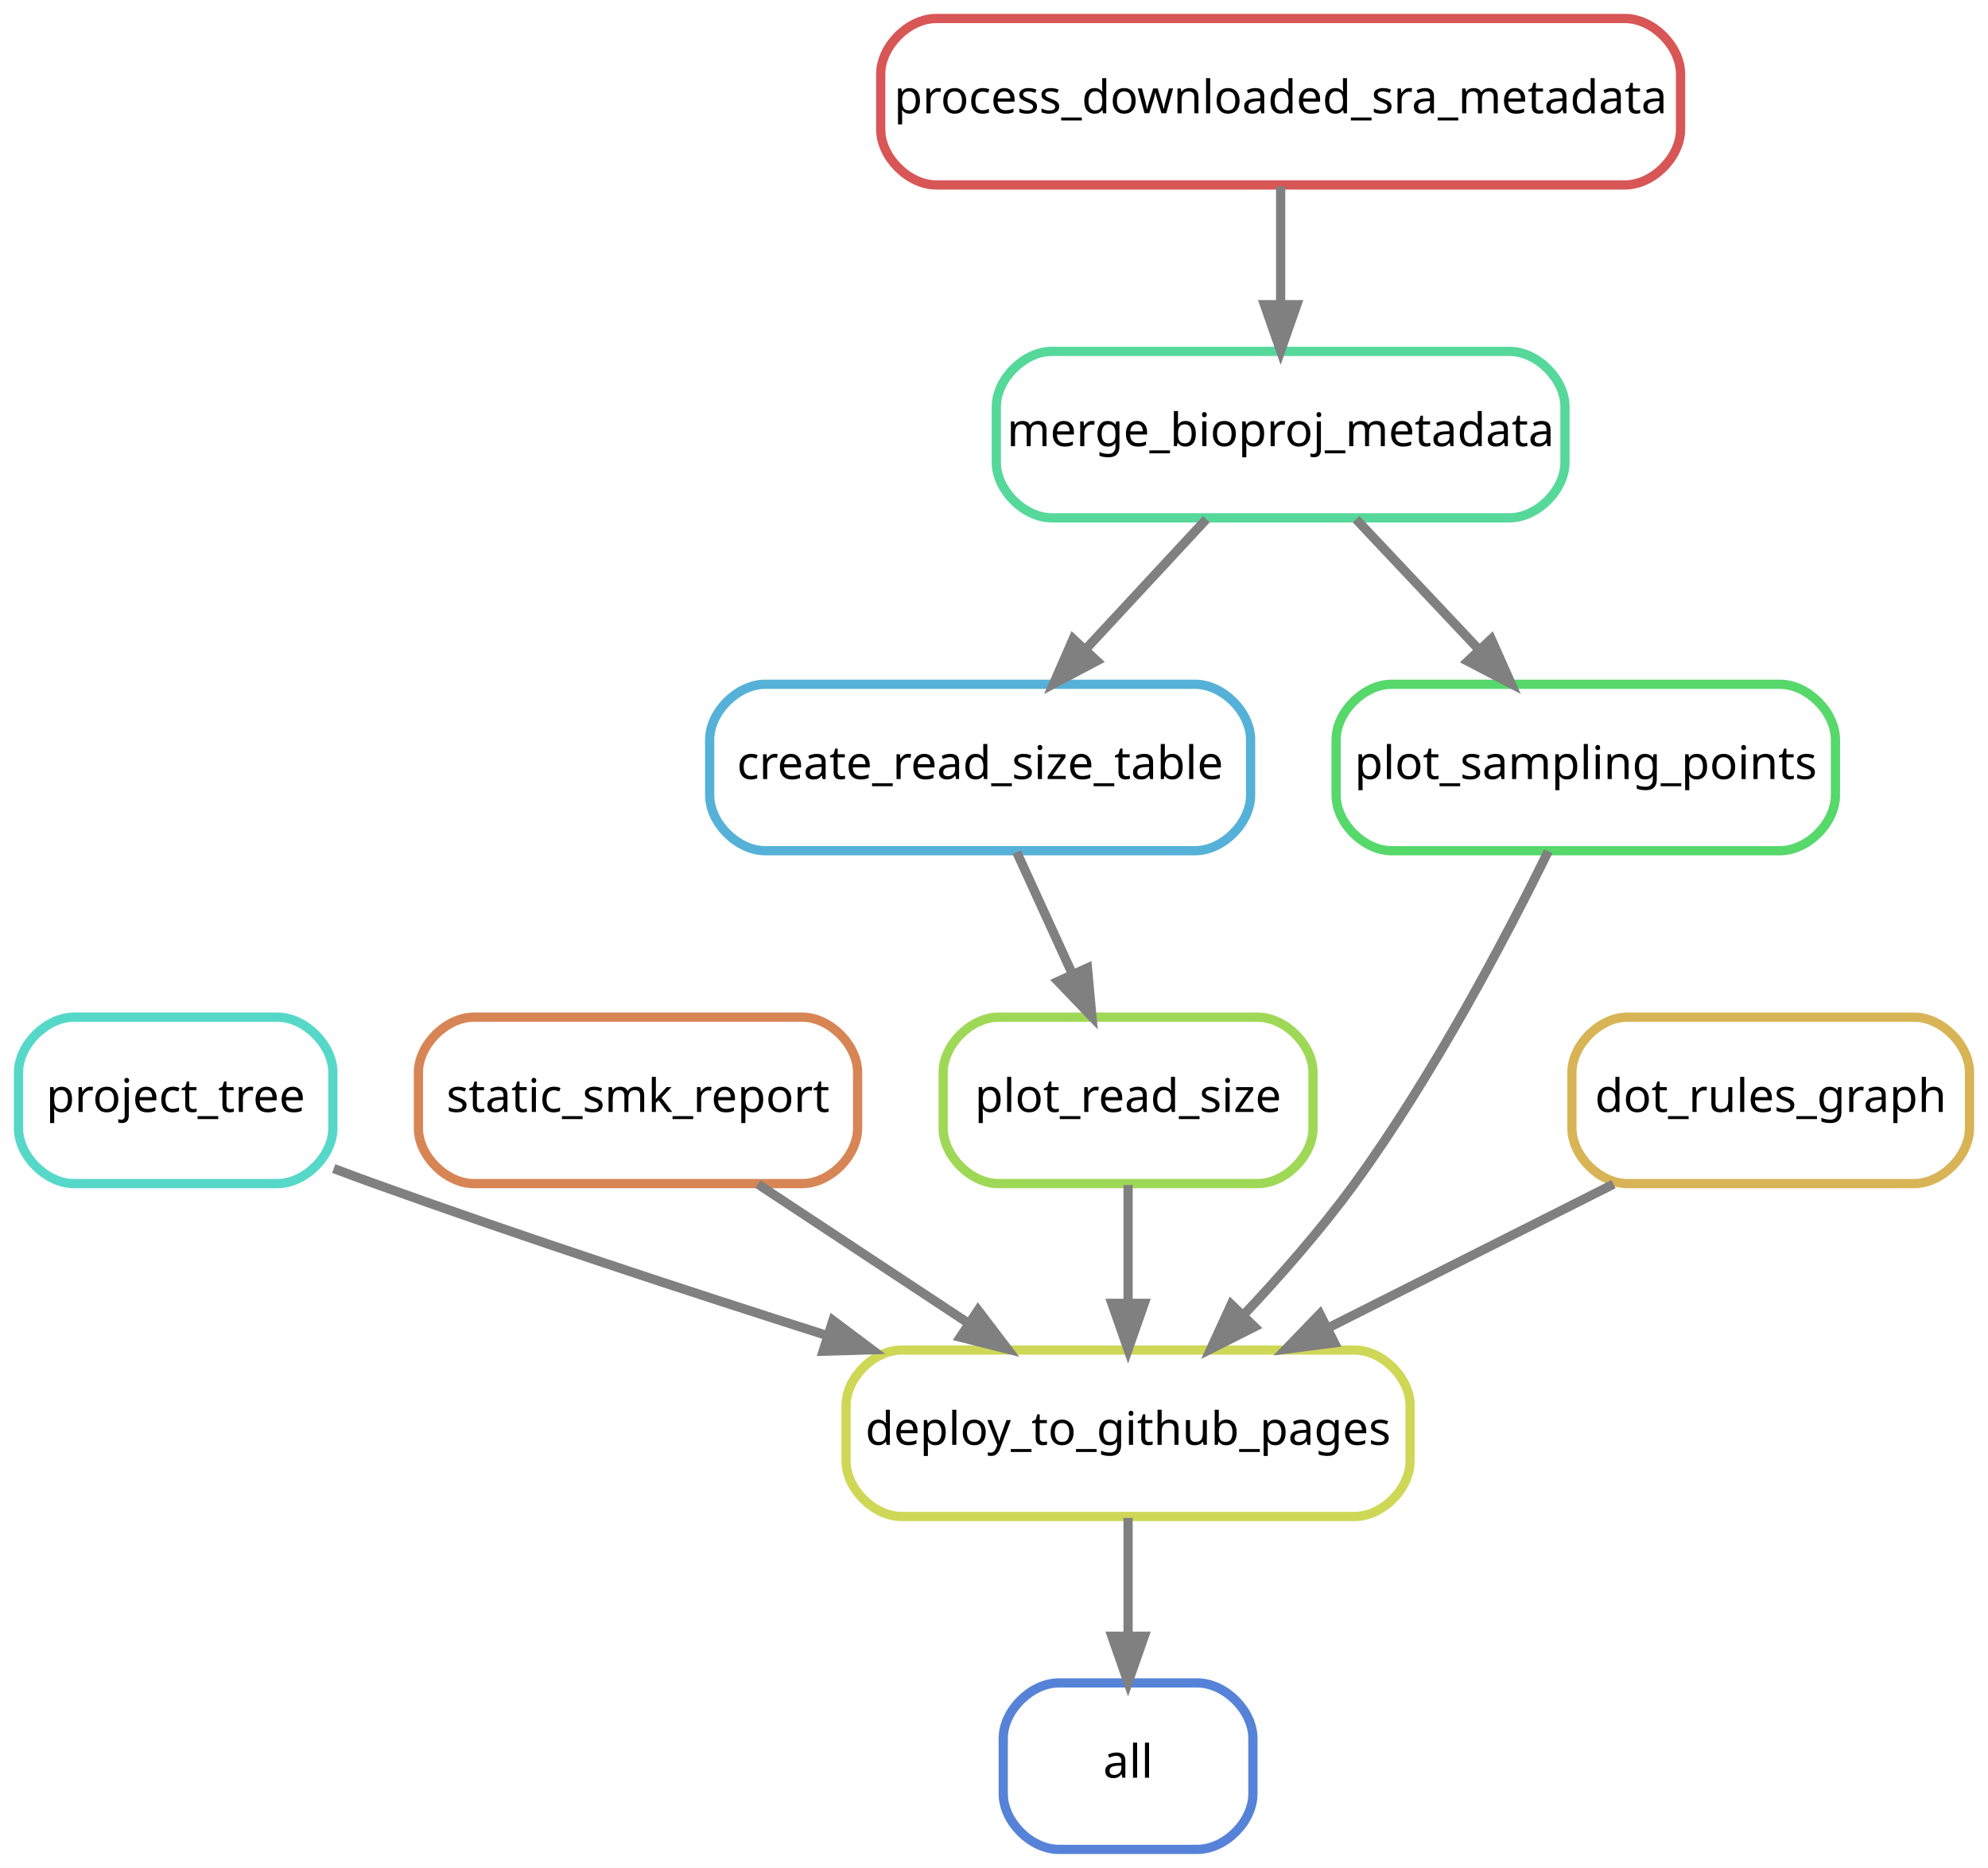
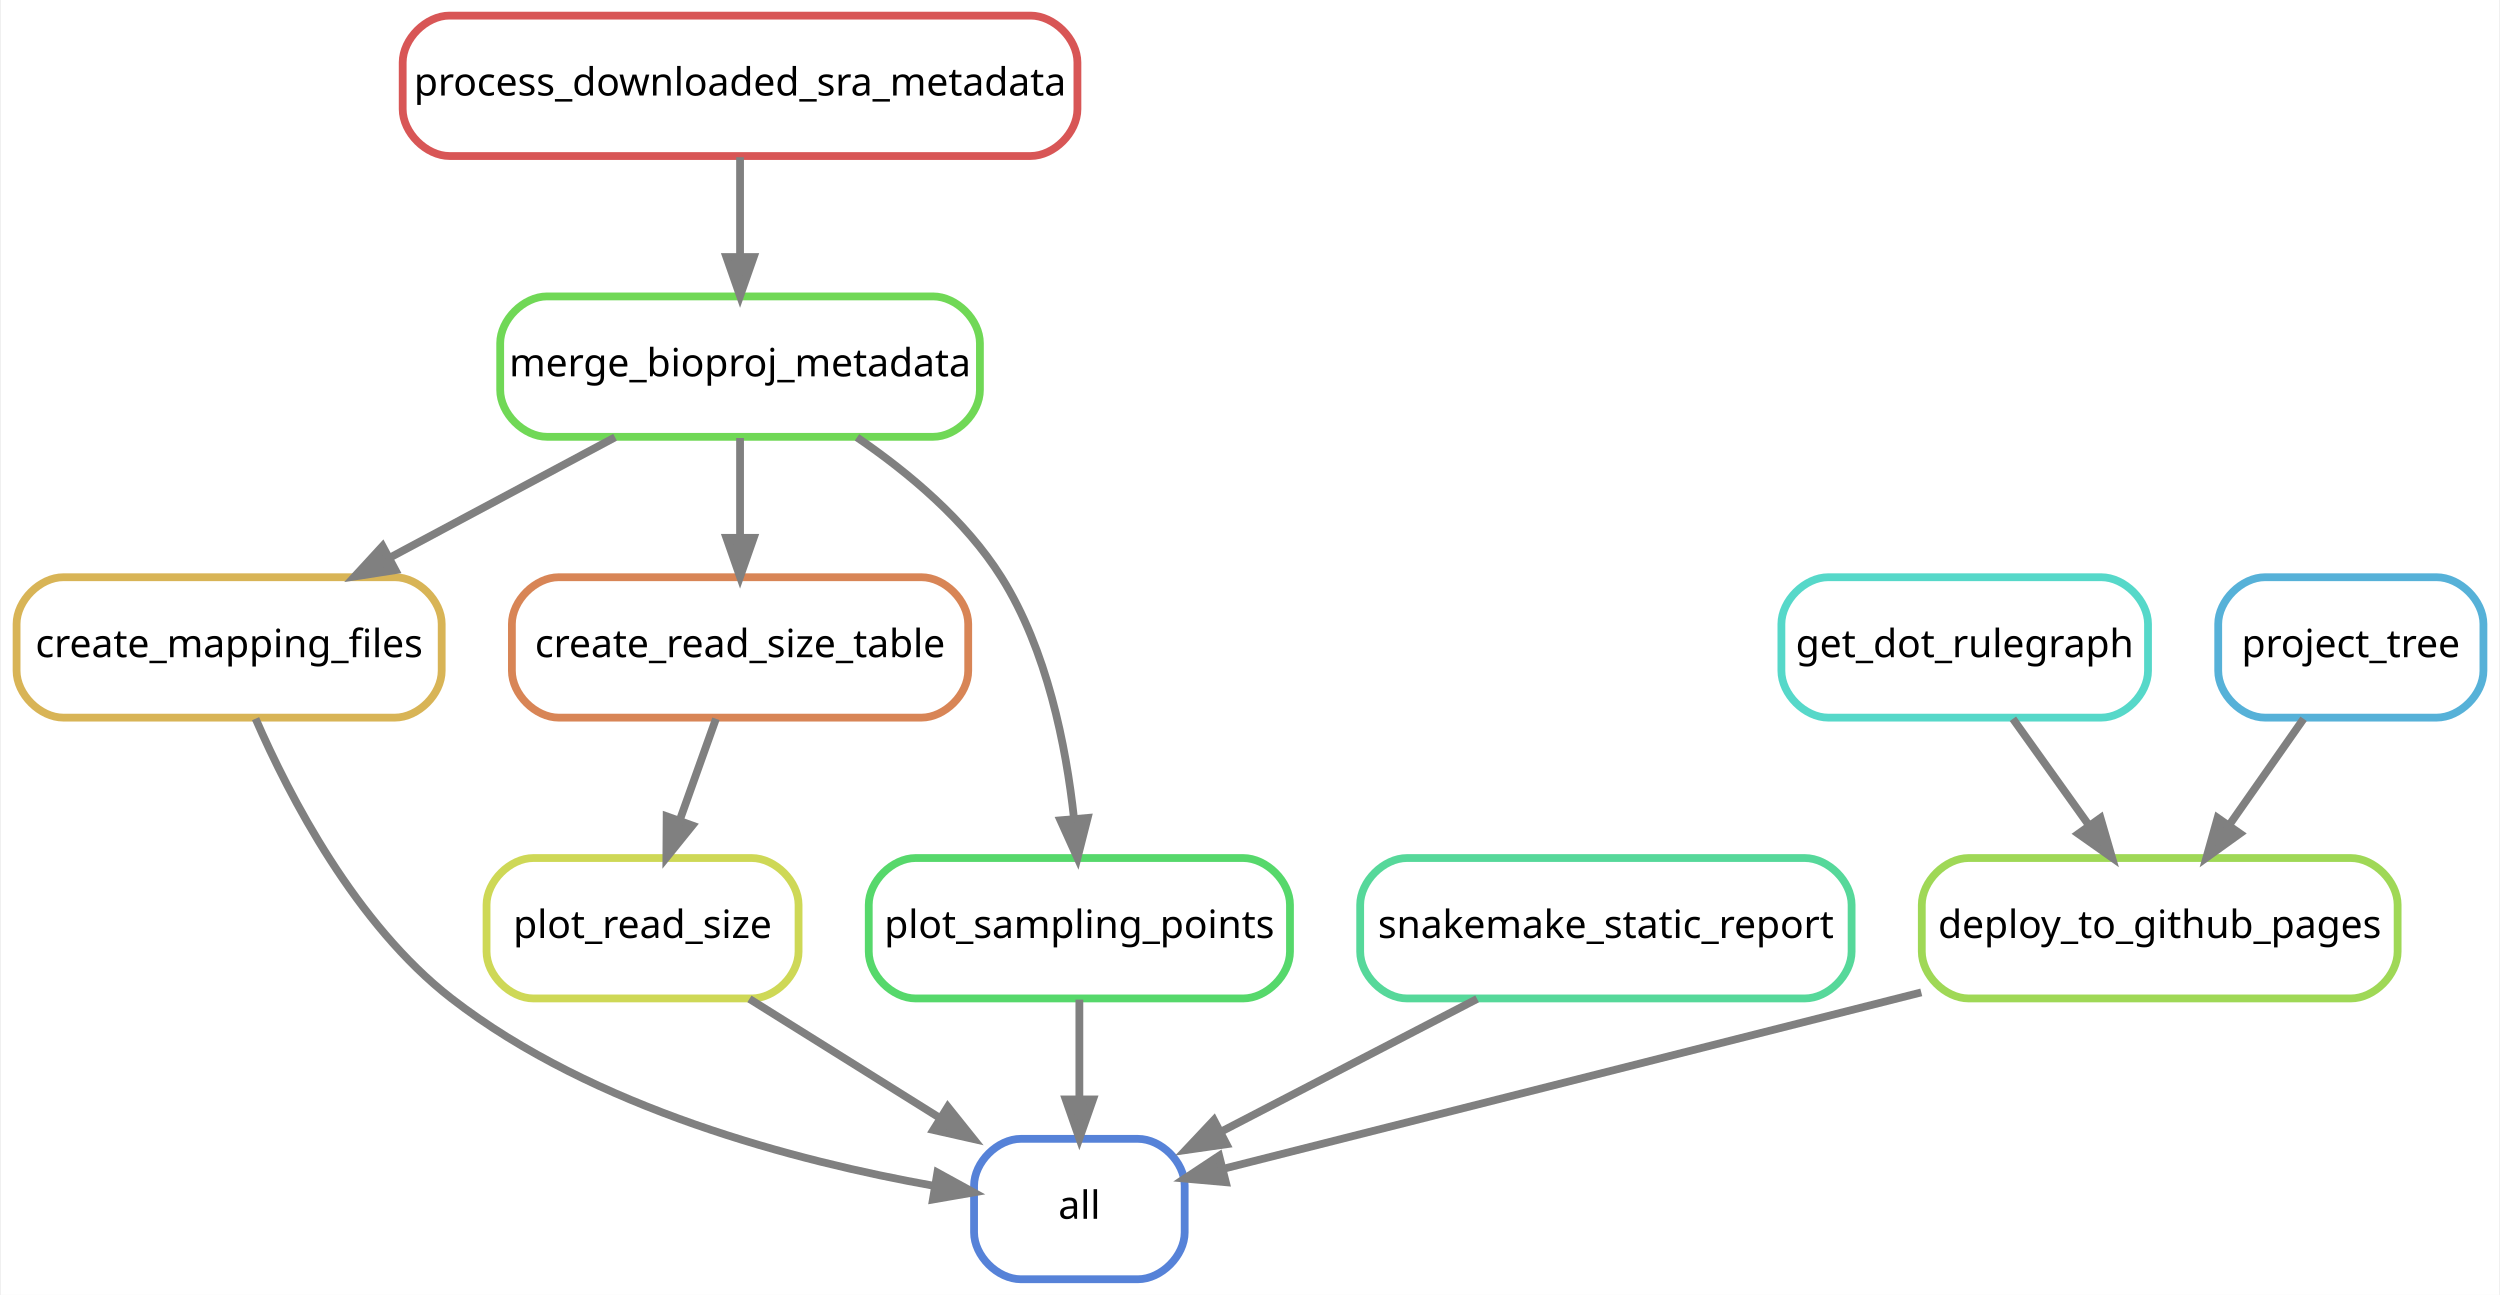
- <svg xmlns="http://www.w3.org/2000/svg" width="430pt" height="404pt" viewBox="0.00 0.00 430.00 404.00">
-   <g id="graph0" class="graph" transform="scale(1 1) rotate(0) translate(4 400)">
-     <polygon fill="white" stroke="none" points="-4,4 -4,-400 426,-400 426,4 -4,4" />
+ <svg xmlns="http://www.w3.org/2000/svg" width="641pt" height="332pt" viewBox="0.00 0.00 640.50 332.00">
+   <g id="graph0" class="graph" transform="scale(1 1) rotate(0) translate(4 328)">
+     <polygon fill="white" stroke="none" points="-4,4 -4,-328 636.5,-328 636.5,4 -4,4" />
    <g id="node1" class="node">
-       <path fill="none" stroke="#5682d8" stroke-width="2" d="M255,-36C255,-36 225,-36 225,-36 219,-36 213,-30 213,-24 213,-24 213,-12 213,-12 213,-6 219,0 225,0 225,0 255,0 255,0 261,0 267,-6 267,-12 267,-12 267,-24 267,-24 267,-30 261,-36 255,-36" />
-       <text text-anchor="middle" x="240" y="-15.5" font-family="sans" font-size="10.00">all</text>
+       <path fill="none" stroke="#5682d8" stroke-width="2" d="M287.5,-36C287.5,-36 257.5,-36 257.5,-36 251.5,-36 245.5,-30 245.5,-24 245.5,-24 245.5,-12 245.5,-12 245.5,-6 251.5,0 257.5,0 257.5,0 287.5,0 287.5,0 293.5,0 299.5,-6 299.5,-12 299.5,-12 299.5,-24 299.5,-24 299.5,-30 293.5,-36 287.5,-36" />
+       <text text-anchor="middle" x="272.5" y="-15.5" font-family="sans" font-size="10.00">all</text>
    </g>
    <g id="node2" class="node">
-       <path fill="none" stroke="#ced856" stroke-width="2" d="M289,-108C289,-108 191,-108 191,-108 185,-108 179,-102 179,-96 179,-96 179,-84 179,-84 179,-78 185,-72 191,-72 191,-72 289,-72 289,-72 295,-72 301,-78 301,-84 301,-84 301,-96 301,-96 301,-102 295,-108 289,-108" />
-       <text text-anchor="middle" x="240" y="-87.5" font-family="sans" font-size="10.00">deploy_to_github_pages</text>
+       <path fill="none" stroke="#d8b456" stroke-width="2" d="M97,-180C97,-180 12,-180 12,-180 6,-180 0,-174 0,-168 0,-168 0,-156 0,-156 0,-150 6,-144 12,-144 12,-144 97,-144 97,-144 103,-144 109,-150 109,-156 109,-156 109,-168 109,-168 109,-174 103,-180 97,-180" />
+       <text text-anchor="middle" x="54.5" y="-159.5" font-family="sans" font-size="10.00">create_mapping_files</text>
    </g>
    <g id="edge1" class="edge">
-       <path fill="none" stroke="grey" stroke-width="2" d="M240,-71.7C240,-63.98 240,-54.71 240,-46.11" />
-       <polygon fill="grey" stroke="grey" stroke-width="2" points="243.5,-46.1 240,-36.1 236.5,-46.1 243.5,-46.1" />
+       <path fill="none" stroke="grey" stroke-width="2" d="M61.28,-143.73C70,-123.7 87,-91 111.5,-72 147.96,-43.73 200.15,-30.21 235.12,-23.97" />
+       <polygon fill="grey" stroke="grey" stroke-width="2" points="236.1,-27.36 245.39,-22.26 234.95,-20.45 236.1,-27.36" />
    </g>
    <g id="node3" class="node">
-       <path fill="none" stroke="#56d8c9" stroke-width="2" d="M56,-180C56,-180 12,-180 12,-180 6,-180 0,-174 0,-168 0,-168 0,-156 0,-156 0,-150 6,-144 12,-144 12,-144 56,-144 56,-144 62,-144 68,-150 68,-156 68,-156 68,-168 68,-168 68,-174 62,-180 56,-180" />
-       <text text-anchor="middle" x="34" y="-159.5" font-family="sans" font-size="10.00">project_tree</text>
+       <path fill="none" stroke="#70d856" stroke-width="2" d="M235,-252C235,-252 136,-252 136,-252 130,-252 124,-246 124,-240 124,-240 124,-228 124,-228 124,-222 130,-216 136,-216 136,-216 235,-216 235,-216 241,-216 247,-222 247,-228 247,-228 247,-240 247,-240 247,-246 241,-252 235,-252" />
+       <text text-anchor="middle" x="185.5" y="-231.5" font-family="sans" font-size="10.00">merge_bioproj_metadata</text>
    </g>
    <g id="edge6" class="edge">
-       <path fill="none" stroke="grey" stroke-width="2" d="M68.19,-147.26C71.16,-146.13 74.13,-145.03 77,-144 108.95,-132.5 144.8,-120.73 174.72,-111.2" />
-       <polygon fill="grey" stroke="grey" stroke-width="2" points="176.16,-114.42 184.63,-108.06 174.04,-107.75 176.16,-114.42" />
+       <path fill="none" stroke="grey" stroke-width="2" d="M153.45,-215.88C136.01,-206.55 114.23,-194.92 95.56,-184.94" />
+       <polygon fill="grey" stroke="grey" stroke-width="2" points="97.14,-181.82 86.67,-180.19 93.84,-187.99 97.14,-181.82" />
+     </g>
+     <g id="node6" class="node">
+       <path fill="none" stroke="#d88556" stroke-width="2" d="M232,-180C232,-180 139,-180 139,-180 133,-180 127,-174 127,-168 127,-168 127,-156 127,-156 127,-150 133,-144 139,-144 139,-144 232,-144 232,-144 238,-144 244,-150 244,-156 244,-156 244,-168 244,-168 244,-174 238,-180 232,-180" />
+       <text text-anchor="middle" x="185.5" y="-159.5" font-family="sans" font-size="10.00">create_read_size_table</text>
+     </g>
+     <g id="edge9" class="edge">
+       <path fill="none" stroke="grey" stroke-width="2" d="M185.5,-215.7C185.5,-207.98 185.5,-198.71 185.5,-190.11" />
+       <polygon fill="grey" stroke="grey" stroke-width="2" points="189,-190.1 185.5,-180.1 182,-190.1 189,-190.1" />
+     </g>
+     <g id="node7" class="node">
+       <path fill="none" stroke="#56d86b" stroke-width="2" d="M314.5,-108C314.5,-108 230.5,-108 230.5,-108 224.5,-108 218.5,-102 218.5,-96 218.5,-96 218.5,-84 218.5,-84 218.5,-78 224.5,-72 230.5,-72 230.5,-72 314.5,-72 314.5,-72 320.5,-72 326.5,-78 326.5,-84 326.5,-84 326.5,-96 326.5,-96 326.5,-102 320.5,-108 314.5,-108" />
+       <text text-anchor="middle" x="272.5" y="-87.5" font-family="sans" font-size="10.00">plot_sampling_points</text>
+     </g>
+     <g id="edge10" class="edge">
+       <path fill="none" stroke="grey" stroke-width="2" d="M215.48,-215.85C228.73,-206.81 243.34,-194.56 252.5,-180 264.2,-161.4 269.09,-136.81 271.12,-118.19" />
+       <polygon fill="grey" stroke="grey" stroke-width="2" points="274.62,-118.28 272.01,-108.01 267.65,-117.67 274.62,-118.28" />
    </g>
    <g id="node4" class="node">
-       <path fill="none" stroke="#d88556" stroke-width="2" d="M169.5,-180C169.5,-180 98.5,-180 98.5,-180 92.5,-180 86.5,-174 86.5,-168 86.5,-168 86.5,-156 86.5,-156 86.5,-150 92.5,-144 98.5,-144 98.5,-144 169.5,-144 169.5,-144 175.5,-144 181.5,-150 181.5,-156 181.5,-156 181.5,-168 181.5,-168 181.5,-174 175.5,-180 169.5,-180" />
-       <text text-anchor="middle" x="134" y="-159.5" font-family="sans" font-size="10.00">static_smk_report</text>
+       <path fill="none" stroke="#d85656" stroke-width="2" d="M260,-324C260,-324 111,-324 111,-324 105,-324 99,-318 99,-312 99,-312 99,-300 99,-300 99,-294 105,-288 111,-288 111,-288 260,-288 260,-288 266,-288 272,-294 272,-300 272,-300 272,-312 272,-312 272,-318 266,-324 260,-324" />
+       <text text-anchor="middle" x="185.5" y="-303.5" font-family="sans" font-size="10.00">process_downloaded_sra_metadata</text>
+     </g>
+     <g id="edge7" class="edge">
+       <path fill="none" stroke="grey" stroke-width="2" d="M185.5,-287.7C185.5,-279.98 185.5,-270.71 185.5,-262.11" />
+       <polygon fill="grey" stroke="grey" stroke-width="2" points="189,-262.1 185.5,-252.1 182,-262.1 189,-262.1" />
+     </g>
+     <g id="node5" class="node">
+       <path fill="none" stroke="#ced856" stroke-width="2" d="M188.5,-108C188.5,-108 132.5,-108 132.5,-108 126.5,-108 120.5,-102 120.5,-96 120.5,-96 120.5,-84 120.5,-84 120.5,-78 126.5,-72 132.5,-72 132.5,-72 188.5,-72 188.5,-72 194.5,-72 200.5,-78 200.5,-84 200.5,-84 200.5,-96 200.5,-96 200.5,-102 194.5,-108 188.5,-108" />
+       <text text-anchor="middle" x="160.5" y="-87.5" font-family="sans" font-size="10.00">plot_read_size</text>
    </g>
    <g id="edge2" class="edge">
-       <path fill="none" stroke="grey" stroke-width="2" d="M159.93,-143.88C173.66,-134.81 190.71,-123.55 205.54,-113.76" />
-       <polygon fill="grey" stroke="grey" stroke-width="2" points="207.55,-116.62 213.97,-108.19 203.7,-110.78 207.55,-116.62" />
+       <path fill="none" stroke="grey" stroke-width="2" d="M187.9,-71.88C202.65,-62.66 221.03,-51.17 236.88,-41.26" />
+       <polygon fill="grey" stroke="grey" stroke-width="2" points="238.76,-44.22 245.38,-35.95 235.05,-38.28 238.76,-44.22" />
    </g>
-     <g id="node5" class="node">
-       <path fill="none" stroke="#9fd856" stroke-width="2" d="M268,-180C268,-180 212,-180 212,-180 206,-180 200,-174 200,-168 200,-168 200,-156 200,-156 200,-150 206,-144 212,-144 212,-144 268,-144 268,-144 274,-144 280,-150 280,-156 280,-156 280,-168 280,-168 280,-174 274,-180 268,-180" />
-       <text text-anchor="middle" x="240" y="-159.5" font-family="sans" font-size="10.00">plot_read_size</text>
+     <g id="edge8" class="edge">
+       <path fill="none" stroke="grey" stroke-width="2" d="M179.32,-143.7C176.5,-135.81 173.11,-126.3 169.98,-117.55" />
+       <polygon fill="grey" stroke="grey" stroke-width="2" points="173.27,-116.34 166.61,-108.1 166.68,-118.7 173.27,-116.34" />
    </g>
    <g id="edge4" class="edge">
-       <path fill="none" stroke="grey" stroke-width="2" d="M240,-143.7C240,-135.98 240,-126.71 240,-118.11" />
-       <polygon fill="grey" stroke="grey" stroke-width="2" points="243.5,-118.1 240,-108.1 236.5,-118.1 243.5,-118.1" />
+       <path fill="none" stroke="grey" stroke-width="2" d="M272.5,-71.7C272.5,-63.98 272.5,-54.71 272.5,-46.11" />
+       <polygon fill="grey" stroke="grey" stroke-width="2" points="276,-46.1 272.5,-36.1 269,-46.1 276,-46.1" />
    </g>
-     <g id="node6" class="node">
-       <path fill="none" stroke="#56b1d8" stroke-width="2" d="M254.5,-252C254.5,-252 161.5,-252 161.5,-252 155.5,-252 149.5,-246 149.5,-240 149.5,-240 149.5,-228 149.5,-228 149.5,-222 155.5,-216 161.5,-216 161.5,-216 254.5,-216 254.5,-216 260.5,-216 266.5,-222 266.5,-228 266.5,-228 266.5,-240 266.5,-240 266.5,-246 260.5,-252 254.5,-252" />
-       <text text-anchor="middle" x="208" y="-231.5" font-family="sans" font-size="10.00">create_read_size_table</text>
+     <g id="node8" class="node">
+       <path fill="none" stroke="#56d89a" stroke-width="2" d="M458.5,-108C458.5,-108 356.5,-108 356.5,-108 350.5,-108 344.5,-102 344.5,-96 344.5,-96 344.5,-84 344.5,-84 344.5,-78 350.5,-72 356.5,-72 356.5,-72 458.5,-72 458.5,-72 464.5,-72 470.5,-78 470.5,-84 470.5,-84 470.5,-96 470.5,-96 470.5,-102 464.5,-108 458.5,-108" />
+       <text text-anchor="middle" x="407.5" y="-87.5" font-family="sans" font-size="10.00">snakemake_static_report</text>
    </g>
-     <g id="edge7" class="edge">
-       <path fill="none" stroke="grey" stroke-width="2" d="M215.91,-215.7C219.55,-207.73 223.95,-198.1 227.99,-189.26" />
-       <polygon fill="grey" stroke="grey" stroke-width="2" points="231.21,-190.65 232.18,-180.1 224.84,-187.74 231.21,-190.65" />
-     </g>
-     <g id="node7" class="node">
-       <path fill="none" stroke="#56d89a" stroke-width="2" d="M322.5,-324C322.5,-324 223.5,-324 223.5,-324 217.5,-324 211.5,-318 211.5,-312 211.5,-312 211.5,-300 211.5,-300 211.5,-294 217.5,-288 223.5,-288 223.5,-288 322.5,-288 322.5,-288 328.5,-288 334.5,-294 334.5,-300 334.5,-300 334.5,-312 334.5,-312 334.5,-318 328.5,-324 322.5,-324" />
-       <text text-anchor="middle" x="273" y="-303.5" font-family="sans" font-size="10.00">merge_bioproj_metadata</text>
-     </g>
-     <g id="edge8" class="edge">
-       <path fill="none" stroke="grey" stroke-width="2" d="M256.93,-287.7C249.06,-279.22 239.44,-268.86 230.83,-259.58" />
-       <polygon fill="grey" stroke="grey" stroke-width="2" points="233.25,-257.05 223.88,-252.1 228.12,-261.81 233.25,-257.05" />
+     <g id="edge5" class="edge">
+       <path fill="none" stroke="grey" stroke-width="2" d="M374.48,-71.88C354.57,-61.56 329.21,-48.4 308.75,-37.8" />
+       <polygon fill="grey" stroke="grey" stroke-width="2" points="310.23,-34.62 299.74,-33.12 307,-40.83 310.23,-34.62" />
    </g>
    <g id="node9" class="node">
-       <path fill="none" stroke="#56d86b" stroke-width="2" d="M381,-252C381,-252 297,-252 297,-252 291,-252 285,-246 285,-240 285,-240 285,-228 285,-228 285,-222 291,-216 297,-216 297,-216 381,-216 381,-216 387,-216 393,-222 393,-228 393,-228 393,-240 393,-240 393,-246 387,-252 381,-252" />
-       <text text-anchor="middle" x="339" y="-231.5" font-family="sans" font-size="10.00">plot_sampling_points</text>
+       <path fill="none" stroke="#9fd856" stroke-width="2" d="M598.5,-108C598.5,-108 500.5,-108 500.5,-108 494.5,-108 488.5,-102 488.5,-96 488.5,-96 488.5,-84 488.5,-84 488.5,-78 494.5,-72 500.5,-72 500.5,-72 598.5,-72 598.5,-72 604.5,-72 610.5,-78 610.5,-84 610.5,-84 610.5,-96 610.5,-96 610.5,-102 604.5,-108 598.5,-108" />
+       <text text-anchor="middle" x="549.5" y="-87.5" font-family="sans" font-size="10.00">deploy_to_github_pages</text>
    </g>
-     <g id="edge10" class="edge">
-       <path fill="none" stroke="grey" stroke-width="2" d="M289.31,-287.7C297.31,-279.22 307.07,-268.86 315.82,-259.58" />
-       <polygon fill="grey" stroke="grey" stroke-width="2" points="318.56,-261.78 322.87,-252.1 313.47,-256.98 318.56,-261.78" />
-     </g>
-     <g id="node8" class="node">
-       <path fill="none" stroke="#d85656" stroke-width="2" d="M347.5,-396C347.5,-396 198.5,-396 198.5,-396 192.5,-396 186.5,-390 186.5,-384 186.5,-384 186.5,-372 186.5,-372 186.5,-366 192.5,-360 198.5,-360 198.5,-360 347.5,-360 347.5,-360 353.5,-360 359.5,-366 359.5,-372 359.5,-372 359.5,-384 359.5,-384 359.5,-390 353.5,-396 347.5,-396" />
-       <text text-anchor="middle" x="273" y="-375.5" font-family="sans" font-size="10.00">process_downloaded_sra_metadata</text>
-     </g>
-     <g id="edge9" class="edge">
-       <path fill="none" stroke="grey" stroke-width="2" d="M273,-359.7C273,-351.98 273,-342.71 273,-334.11" />
-       <polygon fill="grey" stroke="grey" stroke-width="2" points="276.5,-334.1 273,-324.1 269.5,-334.1 276.5,-334.1" />
-     </g>
-     <g id="edge5" class="edge">
-       <path fill="none" stroke="grey" stroke-width="2" d="M330.89,-215.88C321.81,-197.42 306.1,-167.5 289,-144 281.81,-134.13 273,-124.09 264.84,-115.44" />
-       <polygon fill="grey" stroke="grey" stroke-width="2" points="267.35,-113.01 257.89,-108.24 262.31,-117.87 267.35,-113.01" />
+     <g id="edge3" class="edge">
+       <path fill="none" stroke="grey" stroke-width="2" d="M488.37,-73.55C433.56,-59.7 354.96,-39.84 309.28,-28.29" />
+       <polygon fill="grey" stroke="grey" stroke-width="2" points="310.05,-24.88 299.5,-25.82 308.34,-31.67 310.05,-24.88" />
    </g>
    <g id="node10" class="node">
-       <path fill="none" stroke="#d8b456" stroke-width="2" d="M410,-180C410,-180 348,-180 348,-180 342,-180 336,-174 336,-168 336,-168 336,-156 336,-156 336,-150 342,-144 348,-144 348,-144 410,-144 410,-144 416,-144 422,-150 422,-156 422,-156 422,-168 422,-168 422,-174 416,-180 410,-180" />
-       <text text-anchor="middle" x="379" y="-159.5" font-family="sans" font-size="10.00">dot_rules_graph</text>
+       <path fill="none" stroke="#56d8c9" stroke-width="2" d="M534.5,-180C534.5,-180 464.5,-180 464.5,-180 458.5,-180 452.5,-174 452.5,-168 452.5,-168 452.5,-156 452.5,-156 452.5,-150 458.5,-144 464.5,-144 464.5,-144 534.5,-144 534.5,-144 540.5,-144 546.5,-150 546.5,-156 546.5,-156 546.5,-168 546.5,-168 546.5,-174 540.5,-180 534.5,-180" />
+       <text text-anchor="middle" x="499.5" y="-159.5" font-family="sans" font-size="10.00">get_dot_rulegraph</text>
    </g>
-     <g id="edge3" class="edge">
-       <path fill="none" stroke="grey" stroke-width="2" d="M345,-143.88C326.4,-134.51 303.17,-122.81 283.29,-112.8" />
-       <polygon fill="grey" stroke="grey" stroke-width="2" points="284.64,-109.56 274.13,-108.19 281.49,-115.81 284.64,-109.56" />
+     <g id="edge11" class="edge">
+       <path fill="none" stroke="grey" stroke-width="2" d="M511.86,-143.7C517.73,-135.47 524.87,-125.48 531.34,-116.42" />
+       <polygon fill="grey" stroke="grey" stroke-width="2" points="534.32,-118.28 537.28,-108.1 528.62,-114.21 534.32,-118.28" />
+     </g>
+     <g id="node11" class="node">
+       <path fill="none" stroke="#56b1d8" stroke-width="2" d="M620.5,-180C620.5,-180 576.5,-180 576.5,-180 570.5,-180 564.5,-174 564.5,-168 564.5,-168 564.5,-156 564.5,-156 564.5,-150 570.5,-144 576.5,-144 576.5,-144 620.5,-144 620.5,-144 626.5,-144 632.5,-150 632.5,-156 632.5,-156 632.5,-168 632.5,-168 632.5,-174 626.5,-180 620.5,-180" />
+       <text text-anchor="middle" x="598.5" y="-159.5" font-family="sans" font-size="10.00">project_tree</text>
+     </g>
+     <g id="edge12" class="edge">
+       <path fill="none" stroke="grey" stroke-width="2" d="M586.39,-143.7C580.63,-135.47 573.64,-125.48 567.29,-116.42" />
+       <polygon fill="grey" stroke="grey" stroke-width="2" points="570.08,-114.29 561.47,-108.1 564.34,-118.3 570.08,-114.29" />
    </g>
  </g>
</svg>
